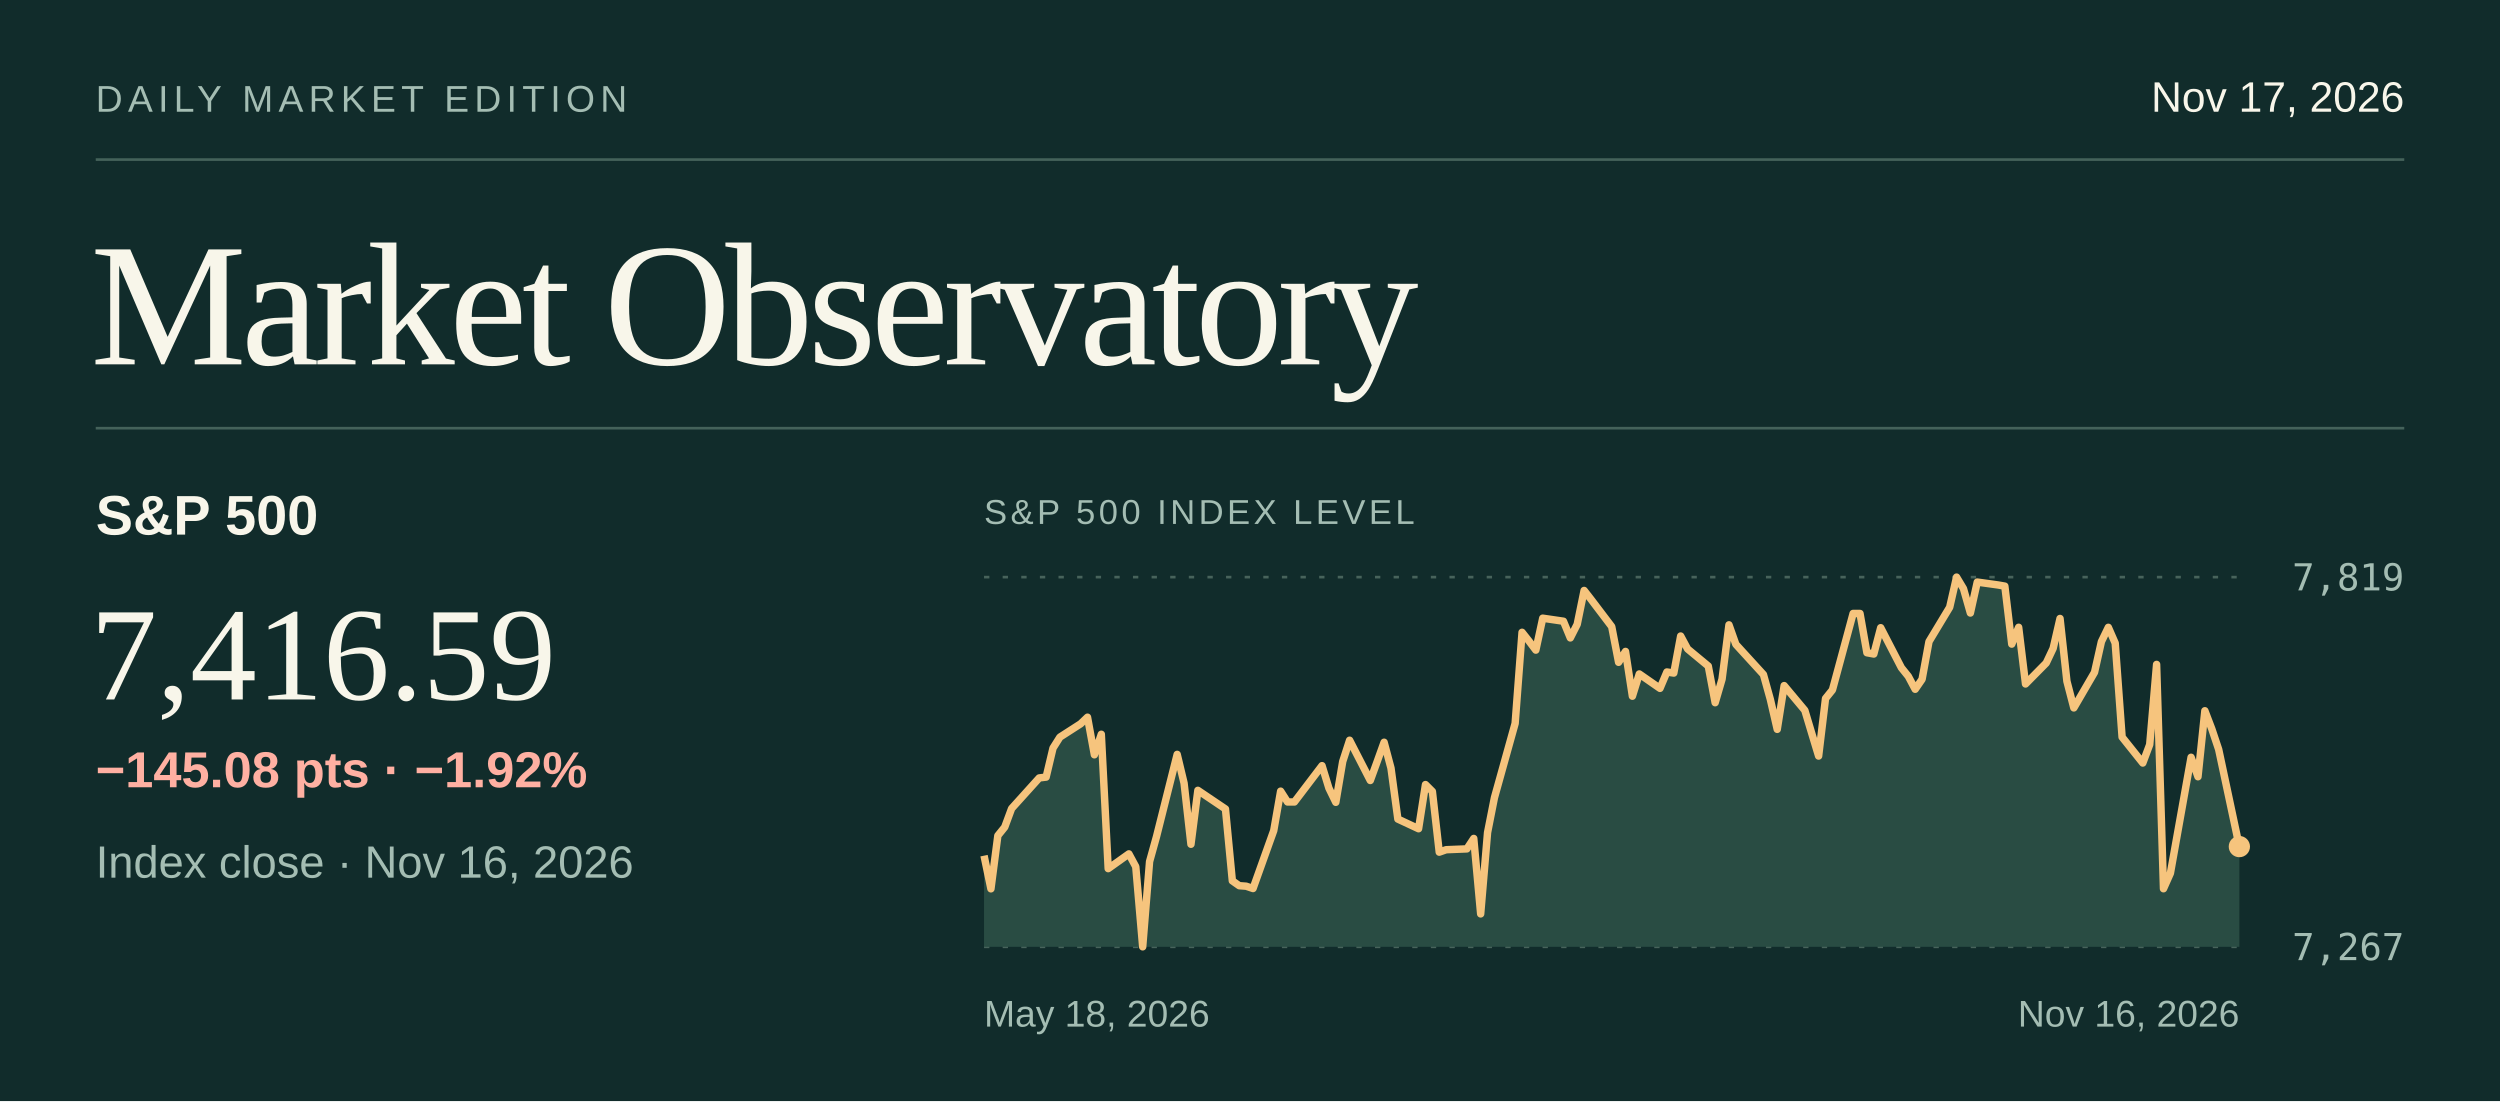
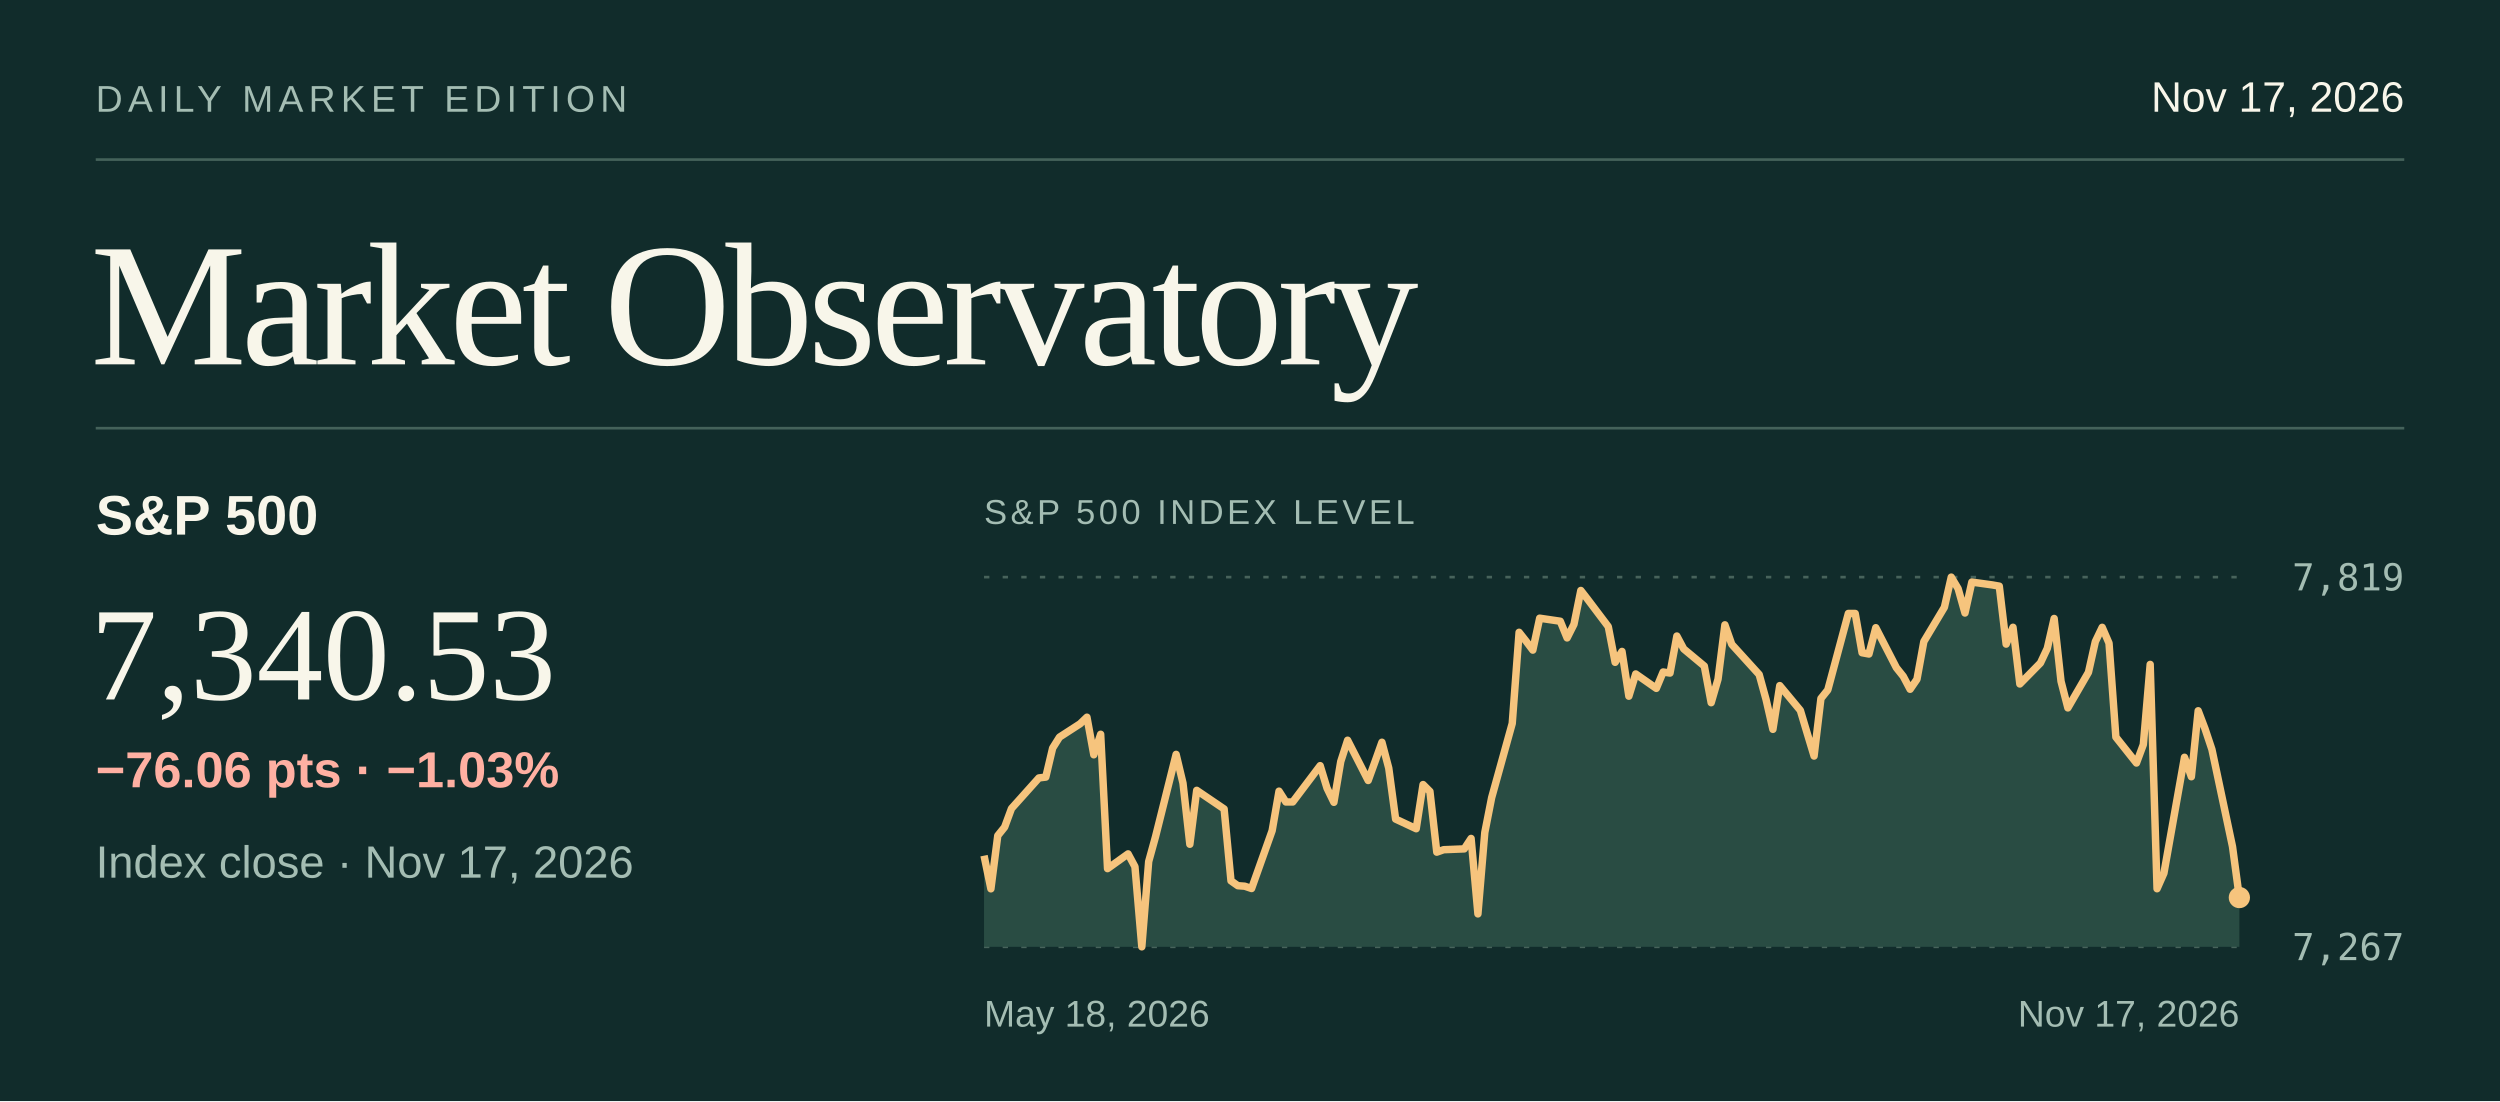
<svg xmlns="http://www.w3.org/2000/svg" viewBox="0 0 940 414" width="940" height="414" role="img" aria-labelledby="title desc">
  <rect x="0.00" y="0.00" width="940.00" height="414.00" fill="#112c2b" />
  <text x="36.0" y="42.0" fill="#a4bdb3" font-size="14" font-family="system-ui,-apple-system,Segoe UI,Arial,sans-serif" font-weight="normal" letter-spacing="2" text-anchor="start">DAILY MARKET EDITION</text>
  <text x="904.0" y="42.0" fill="#f8f6ea" font-size="16" font-family="system-ui,-apple-system,Segoe UI,Arial,sans-serif" font-weight="normal" letter-spacing="0" text-anchor="end">Nov 17, 2026</text>
  <line x1="36.00" y1="60.00" x2="904.00" y2="60.00" stroke="#44625a" stroke-width="1" />
  <text x="34.0" y="137.0" fill="#f8f6ea" font-size="66" font-family="Georgia,Times New Roman,serif" font-weight="normal" letter-spacing="-2" text-anchor="start">Market Observatory</text>
  <line x1="36.00" y1="161.00" x2="904.00" y2="161.00" stroke="#44625a" stroke-width="1" />
  <text x="36.0" y="201.0" fill="#f8f6ea" font-size="21" font-family="system-ui,-apple-system,Segoe UI,Arial,sans-serif" font-weight="600" letter-spacing="0" text-anchor="start">S&amp;P 500</text>
-   <text x="34.0" y="263.0" fill="#f8f6ea" font-size="50" font-family="Georgia,Times New Roman,serif" font-weight="normal" letter-spacing="0" text-anchor="start">7,416.59</text>
-   <text x="36.0" y="330.0" fill="#a4bdb3" font-size="17" font-family="system-ui,-apple-system,Segoe UI,Arial,sans-serif" font-weight="normal" letter-spacing="0" text-anchor="start">Index close · Nov 16, 2026</text>
-   <text x="36.0" y="296.0" fill="#ffb0a2" font-size="19" font-family="system-ui,-apple-system,Segoe UI,Arial,sans-serif" font-weight="600" letter-spacing="0" text-anchor="start">−145.08 pts  ·  −1.92%</text>
+   <text x="34.0" y="263.0" fill="#f8f6ea" font-size="50" font-family="Georgia,Times New Roman,serif" font-weight="normal" letter-spacing="0" text-anchor="start">7,340.53</text>
+   <text x="36.0" y="330.0" fill="#a4bdb3" font-size="17" font-family="system-ui,-apple-system,Segoe UI,Arial,sans-serif" font-weight="normal" letter-spacing="0" text-anchor="start">Index close · Nov 17, 2026</text>
+   <text x="36.0" y="296.0" fill="#ffb0a2" font-size="19" font-family="system-ui,-apple-system,Segoe UI,Arial,sans-serif" font-weight="600" letter-spacing="0" text-anchor="start">−76.06 pts  ·  −1.03%</text>
  <text x="370.0" y="197.0" fill="#a4bdb3" font-size="13" font-family="system-ui,-apple-system,Segoe UI,Arial,sans-serif" font-weight="normal" letter-spacing="1.3" text-anchor="start">S&amp;P 500 INDEX LEVEL</text>
  <line x1="370.00" y1="217.00" x2="842.00" y2="217.00" stroke="#47635b" stroke-width="1" stroke-dasharray="2 5" />
  <text x="904.0" y="222.0" fill="#a4bdb3" font-size="14" font-family="ui-monospace,SFMono-Regular,Consolas,monospace" font-weight="normal" letter-spacing="0" text-anchor="end">7,819</text>
  <line x1="370.00" y1="356.00" x2="842.00" y2="356.00" stroke="#47635b" stroke-width="1" stroke-dasharray="2 5" />
  <text x="904.0" y="361.0" fill="#a4bdb3" font-size="14" font-family="ui-monospace,SFMono-Regular,Consolas,monospace" font-weight="normal" letter-spacing="0" text-anchor="end">7,267</text>
-   <path d="M370.00,321.73 L372.59,334.19 L375.19,314.20 L377.78,310.99 L380.37,304.00 L390.75,292.50 L393.34,292.19 L395.93,281.29 L398.53,277.16 L406.31,272.15 L408.90,269.67 L411.49,283.80 L414.09,276.09 L416.68,326.60 L424.46,321.06 L427.05,325.87 L429.65,356.00 L432.24,323.94 L434.84,314.58 L442.62,283.65 L445.21,294.46 L447.80,317.44 L450.40,297.17 L460.77,304.17 L463.36,331.20 L465.96,333.02 L468.55,333.21 L471.14,334.08 L478.92,312.32 L481.52,297.48 L484.11,301.54 L486.70,301.54 L497.08,287.89 L499.67,296.35 L502.26,301.67 L504.86,286.33 L507.45,278.33 L515.23,293.46 L517.82,286.34 L520.42,279.09 L523.01,288.81 L525.60,307.97 L533.38,311.60 L535.98,295.00 L538.57,297.58 L541.16,320.41 L543.76,319.49 L551.54,319.18 L554.13,315.26 L556.73,343.62 L559.32,313.03 L561.91,299.91 L569.69,272.01 L572.29,237.75 L574.88,241.02 L577.47,244.44 L580.07,232.44 L587.85,233.58 L590.44,239.85 L593.03,234.74 L595.63,222.02 L598.22,225.35 L606.00,235.60 L608.59,249.03 L611.19,244.94 L613.78,261.77 L616.37,253.41 L624.15,258.82 L626.75,252.67 L629.34,253.07 L631.93,239.15 L634.53,243.99 L642.31,250.44 L644.90,264.21 L647.49,255.36 L650.09,234.94 L652.68,242.27 L663.05,253.62 L665.65,262.98 L668.24,274.23 L670.84,257.79 L678.62,267.10 L681.21,275.73 L683.80,284.27 L686.40,262.63 L688.99,259.42 L696.77,230.66 L699.36,230.67 L701.96,245.43 L704.55,245.91 L707.14,236.02 L714.92,251.06 L717.52,254.29 L720.11,259.16 L722.70,255.40 L725.30,241.23 L733.08,228.33 L735.67,217.00 L738.26,221.32 L740.86,230.49 L743.45,218.86 L751.23,219.94 L753.82,220.39 L756.42,242.18 L759.01,235.86 L761.60,257.17 L769.38,249.29 L771.98,243.79 L774.57,232.55 L777.16,256.16 L779.76,266.17 L787.54,252.80 L790.13,241.26 L792.73,235.88 L795.32,241.82 L797.91,277.15 L805.69,286.89 L808.29,279.96 L810.88,249.82 L813.47,334.16 L816.07,328.33 L823.85,284.74 L826.44,292.05 L829.03,267.25 L831.63,274.05 L834.22,281.79 L842.00,318.32 L842.00,356 L370,356 Z" fill="#294c43" />
-   <path d="M370.00,321.73 L372.59,334.19 L375.19,314.20 L377.78,310.99 L380.37,304.00 L390.75,292.50 L393.34,292.19 L395.93,281.29 L398.53,277.16 L406.31,272.15 L408.90,269.67 L411.49,283.80 L414.09,276.09 L416.68,326.60 L424.46,321.06 L427.05,325.87 L429.65,356.00 L432.24,323.94 L434.84,314.58 L442.62,283.65 L445.21,294.46 L447.80,317.44 L450.40,297.17 L460.77,304.17 L463.36,331.20 L465.96,333.02 L468.55,333.21 L471.14,334.08 L478.92,312.32 L481.52,297.48 L484.11,301.54 L486.70,301.54 L497.08,287.89 L499.67,296.35 L502.26,301.67 L504.86,286.33 L507.45,278.33 L515.23,293.46 L517.82,286.34 L520.42,279.09 L523.01,288.81 L525.60,307.97 L533.38,311.60 L535.98,295.00 L538.57,297.58 L541.16,320.41 L543.76,319.49 L551.54,319.18 L554.13,315.26 L556.73,343.62 L559.32,313.03 L561.91,299.91 L569.69,272.01 L572.29,237.75 L574.88,241.02 L577.47,244.44 L580.07,232.44 L587.85,233.58 L590.44,239.85 L593.03,234.74 L595.63,222.02 L598.22,225.35 L606.00,235.60 L608.59,249.03 L611.19,244.94 L613.78,261.77 L616.37,253.41 L624.15,258.82 L626.75,252.67 L629.34,253.07 L631.93,239.15 L634.53,243.99 L642.31,250.44 L644.90,264.21 L647.49,255.36 L650.09,234.94 L652.68,242.27 L663.05,253.62 L665.65,262.98 L668.24,274.23 L670.84,257.79 L678.62,267.10 L681.21,275.73 L683.80,284.27 L686.40,262.63 L688.99,259.42 L696.77,230.66 L699.36,230.67 L701.96,245.43 L704.55,245.91 L707.14,236.02 L714.92,251.06 L717.52,254.29 L720.11,259.16 L722.70,255.40 L725.30,241.23 L733.08,228.33 L735.67,217.00 L738.26,221.32 L740.86,230.49 L743.45,218.86 L751.23,219.94 L753.82,220.39 L756.42,242.18 L759.01,235.86 L761.60,257.17 L769.38,249.29 L771.98,243.79 L774.57,232.55 L777.16,256.16 L779.76,266.17 L787.54,252.80 L790.13,241.26 L792.73,235.88 L795.32,241.82 L797.91,277.15 L805.69,286.89 L808.29,279.96 L810.88,249.82 L813.47,334.16 L816.07,328.33 L823.85,284.74 L826.44,292.05 L829.03,267.25 L831.63,274.05 L834.22,281.79 L842.00,318.32" fill="none" stroke="#f6c47d" stroke-width="2.8" stroke-linejoin="round" />
-   <circle cx="842.00" cy="318.32" r="4" fill="#f6c47d" />
+   <path d="M370.00,321.73 L372.58,334.19 L375.16,314.20 L377.74,310.99 L380.32,304.00 L390.63,292.50 L393.21,292.19 L395.79,281.29 L398.37,277.16 L406.11,272.15 L408.69,269.67 L411.27,283.80 L413.85,276.09 L416.43,326.60 L424.16,321.06 L426.74,325.87 L429.32,356.00 L431.90,323.94 L434.48,314.58 L442.22,283.65 L444.80,294.46 L447.38,317.44 L449.96,297.17 L460.27,304.17 L462.85,331.20 L465.43,333.02 L468.01,333.21 L470.59,334.08 L478.33,312.32 L480.91,297.48 L483.49,301.54 L486.07,301.54 L496.38,287.89 L498.96,296.35 L501.54,301.67 L504.12,286.33 L506.70,278.33 L514.44,293.46 L517.02,286.34 L519.60,279.09 L522.17,288.81 L524.75,307.97 L532.49,311.60 L535.07,295.00 L537.65,297.58 L540.23,320.41 L542.81,319.49 L550.55,319.18 L553.13,315.26 L555.70,343.62 L558.28,313.03 L560.86,299.91 L568.60,272.01 L571.18,237.75 L573.76,241.02 L576.34,244.44 L578.92,232.44 L586.66,233.58 L589.23,239.85 L591.81,234.74 L594.39,222.02 L596.97,225.35 L604.71,235.60 L607.29,249.03 L609.87,244.94 L612.45,261.77 L615.03,253.41 L622.77,258.82 L625.34,252.67 L627.92,253.07 L630.50,239.15 L633.08,243.99 L640.82,250.44 L643.40,264.21 L645.98,255.36 L648.56,234.94 L651.14,242.27 L661.45,253.62 L664.03,262.98 L666.61,274.23 L669.19,257.79 L676.93,267.10 L679.51,275.73 L682.09,284.27 L684.67,262.63 L687.25,259.42 L694.98,230.66 L697.56,230.67 L700.14,245.43 L702.72,245.91 L705.30,236.02 L713.04,251.06 L715.62,254.29 L718.20,259.16 L720.78,255.40 L723.36,241.23 L731.09,228.33 L733.67,217.00 L736.25,221.32 L738.83,230.49 L741.41,218.86 L749.15,219.94 L751.73,220.39 L754.31,242.18 L756.89,235.86 L759.46,257.17 L767.20,249.29 L769.78,243.79 L772.36,232.55 L774.94,256.16 L777.52,266.17 L785.26,252.80 L787.84,241.26 L790.42,235.88 L792.99,241.82 L795.57,277.15 L803.31,286.89 L805.89,279.96 L808.47,249.82 L811.05,334.16 L813.63,328.33 L821.37,284.74 L823.95,292.05 L826.52,267.25 L829.10,274.05 L831.68,281.79 L839.42,318.32 L842.00,337.48 L842.00,356 L370,356 Z" fill="#294c43" />
+   <path d="M370.00,321.73 L372.58,334.19 L375.16,314.20 L377.74,310.99 L380.32,304.00 L390.63,292.50 L393.21,292.19 L395.79,281.29 L398.37,277.16 L406.11,272.15 L408.69,269.67 L411.27,283.80 L413.85,276.09 L416.43,326.60 L424.16,321.06 L426.74,325.87 L429.32,356.00 L431.90,323.94 L434.48,314.58 L442.22,283.65 L444.80,294.46 L447.38,317.44 L449.96,297.17 L460.27,304.17 L462.85,331.20 L465.43,333.02 L468.01,333.21 L470.59,334.08 L478.33,312.32 L480.91,297.48 L483.49,301.54 L486.07,301.54 L496.38,287.89 L498.96,296.35 L501.54,301.67 L504.12,286.33 L506.70,278.33 L514.44,293.46 L517.02,286.34 L519.60,279.09 L522.17,288.81 L524.75,307.97 L532.49,311.60 L535.07,295.00 L537.65,297.58 L540.23,320.41 L542.81,319.49 L550.55,319.18 L553.13,315.26 L555.70,343.62 L558.28,313.03 L560.86,299.91 L568.60,272.01 L571.18,237.75 L573.76,241.02 L576.34,244.44 L578.92,232.44 L586.66,233.58 L589.23,239.85 L591.81,234.74 L594.39,222.02 L596.97,225.35 L604.71,235.60 L607.29,249.03 L609.87,244.94 L612.45,261.77 L615.03,253.41 L622.77,258.82 L625.34,252.67 L627.92,253.07 L630.50,239.15 L633.08,243.99 L640.82,250.44 L643.40,264.21 L645.98,255.36 L648.56,234.94 L651.14,242.27 L661.45,253.62 L664.03,262.98 L666.61,274.23 L669.19,257.79 L676.93,267.10 L679.51,275.73 L682.09,284.27 L684.67,262.63 L687.25,259.42 L694.98,230.66 L697.56,230.67 L700.14,245.43 L702.72,245.91 L705.30,236.02 L713.04,251.06 L715.62,254.29 L718.20,259.16 L720.78,255.40 L723.36,241.23 L731.09,228.33 L733.67,217.00 L736.25,221.32 L738.83,230.49 L741.41,218.86 L749.15,219.94 L751.73,220.39 L754.31,242.18 L756.89,235.86 L759.46,257.17 L767.20,249.29 L769.78,243.79 L772.36,232.55 L774.94,256.16 L777.52,266.17 L785.26,252.80 L787.84,241.26 L790.42,235.88 L792.99,241.82 L795.57,277.15 L803.31,286.89 L805.89,279.96 L808.47,249.82 L811.05,334.16 L813.63,328.33 L821.37,284.74 L823.95,292.05 L826.52,267.25 L829.10,274.05 L831.68,281.79 L839.42,318.32 L842.00,337.48" fill="none" stroke="#f6c47d" stroke-width="2.8" stroke-linejoin="round" />
+   <circle cx="842.00" cy="337.48" r="4" fill="#f6c47d" />
  <text x="370.0" y="386.0" fill="#a4bdb3" font-size="14" font-family="system-ui,-apple-system,Segoe UI,Arial,sans-serif" font-weight="normal" letter-spacing="0" text-anchor="start">May 18, 2026</text>
-   <text x="842.0" y="386.0" fill="#a4bdb3" font-size="14" font-family="system-ui,-apple-system,Segoe UI,Arial,sans-serif" font-weight="normal" letter-spacing="0" text-anchor="end">Nov 16, 2026</text>
+   <text x="842.0" y="386.0" fill="#a4bdb3" font-size="14" font-family="system-ui,-apple-system,Segoe UI,Arial,sans-serif" font-weight="normal" letter-spacing="0" text-anchor="end">Nov 17, 2026</text>
</svg>
